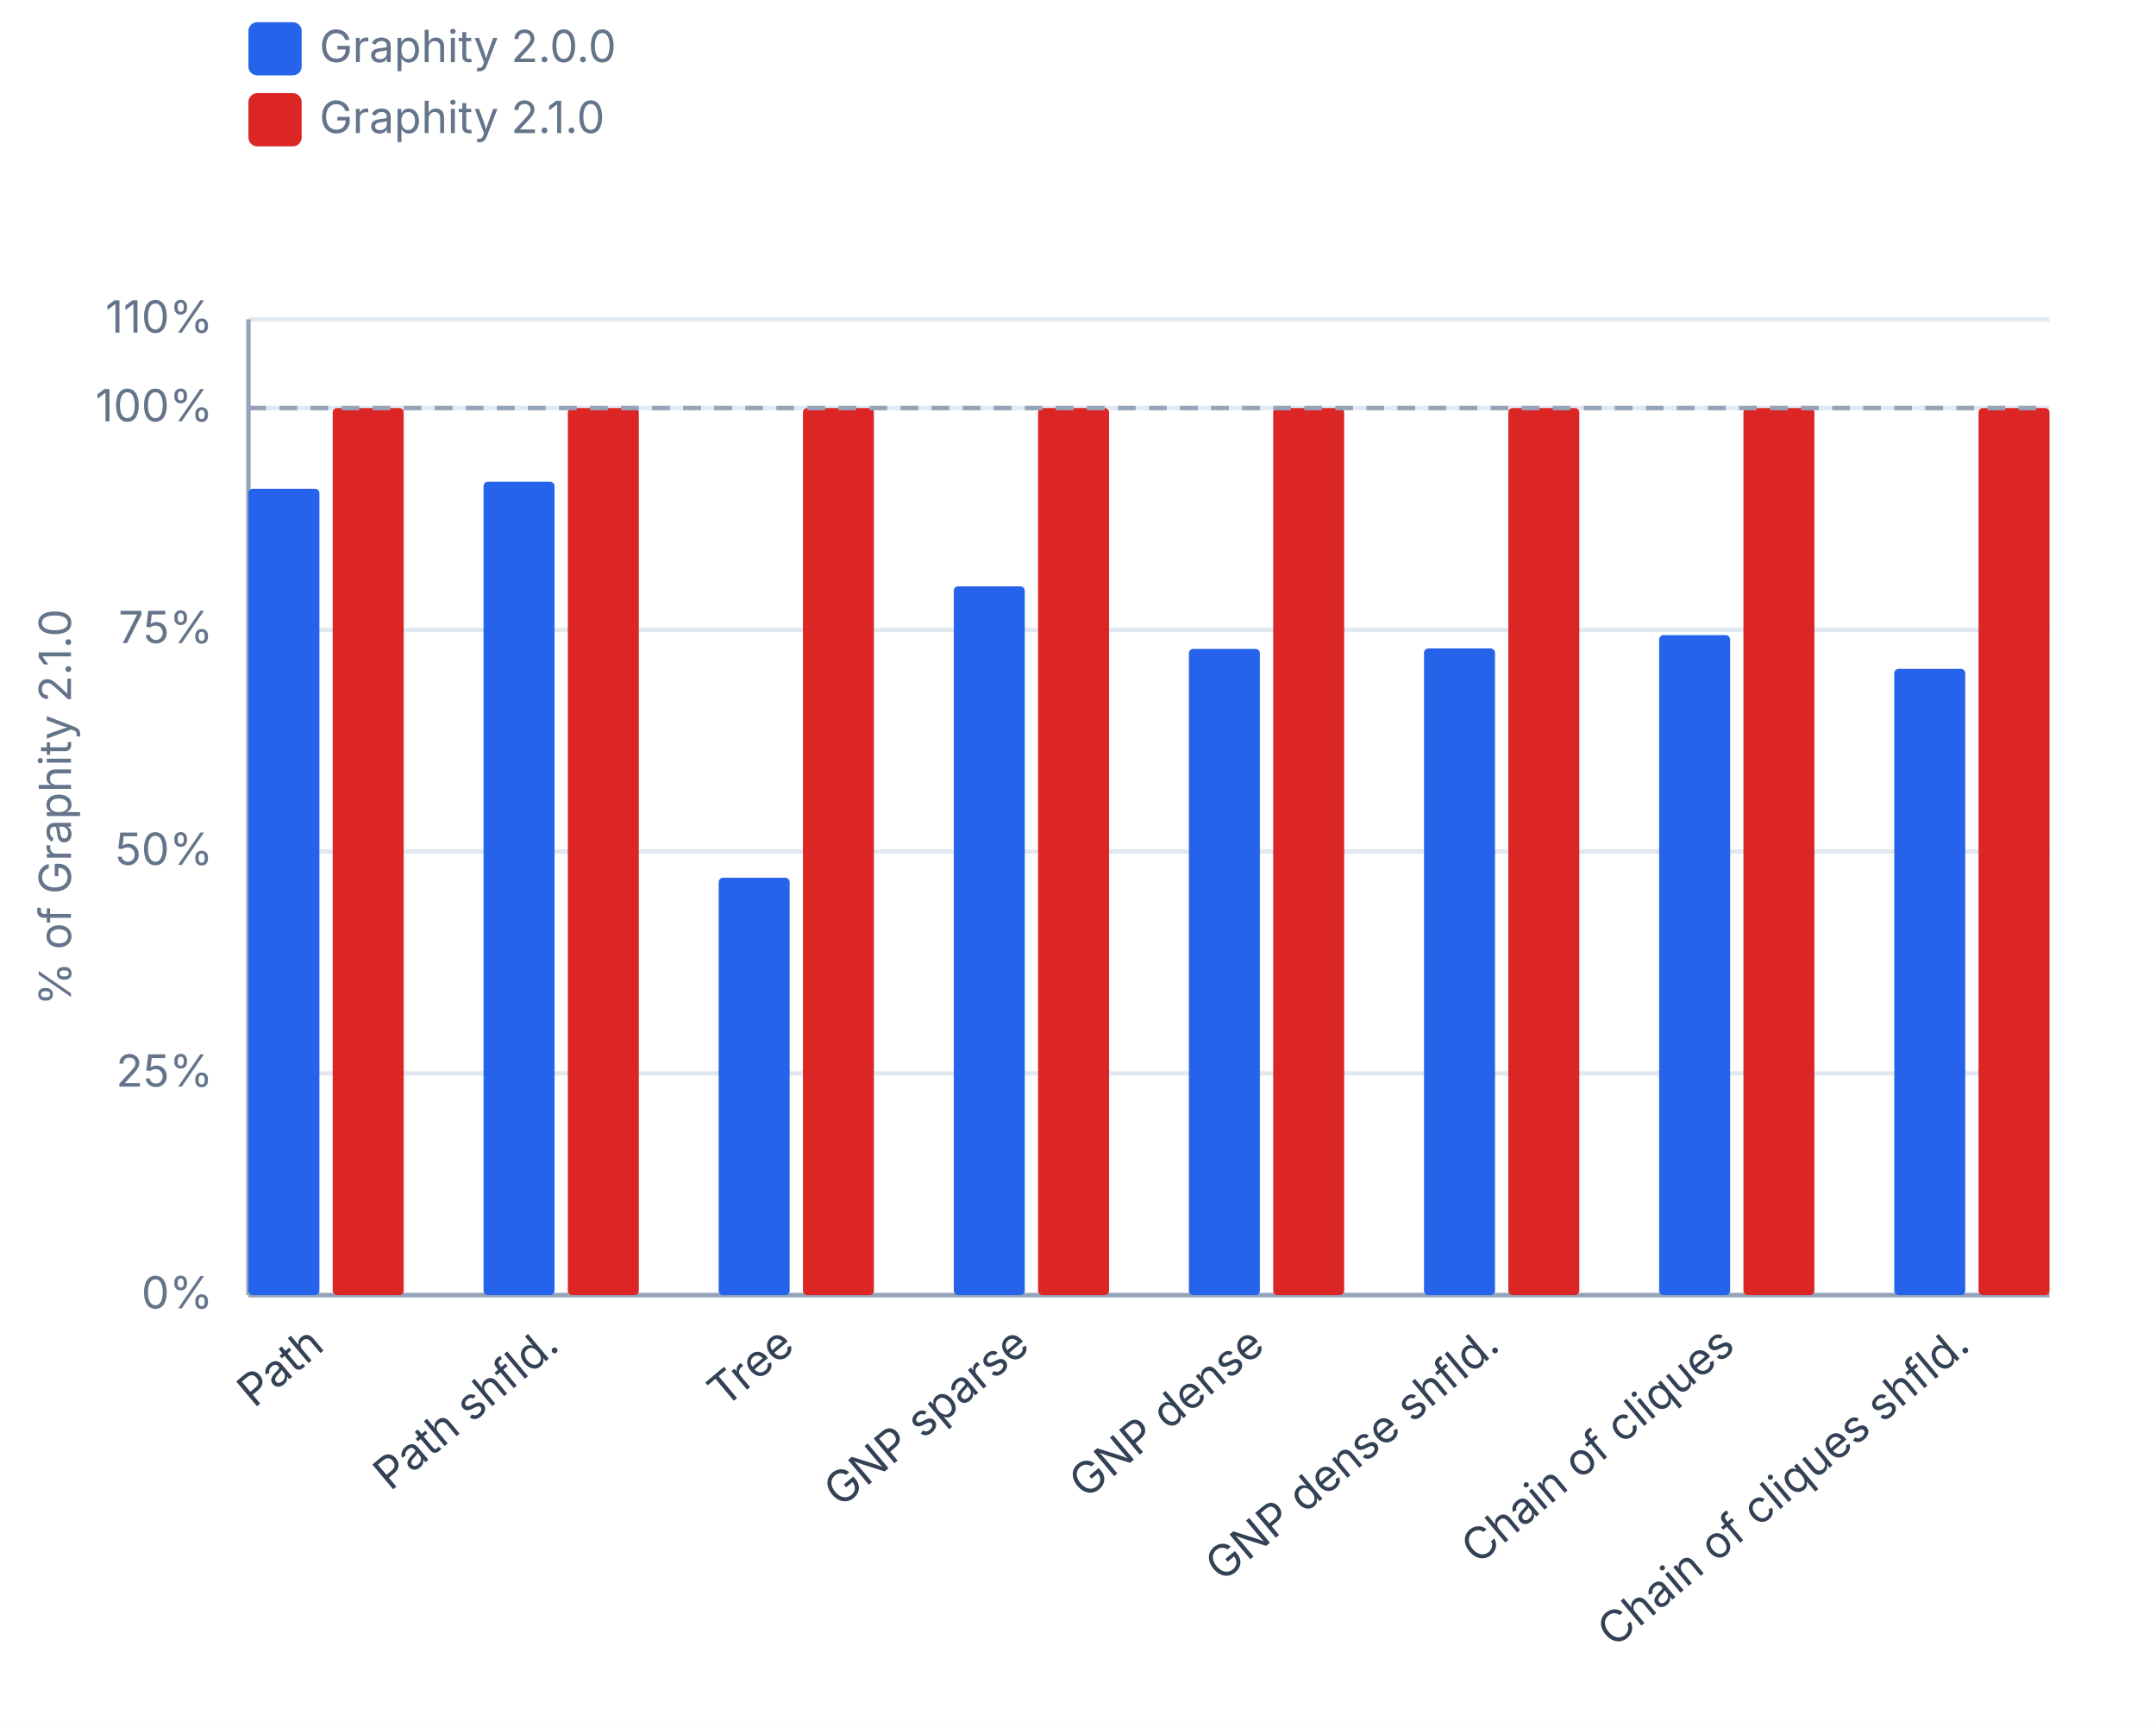
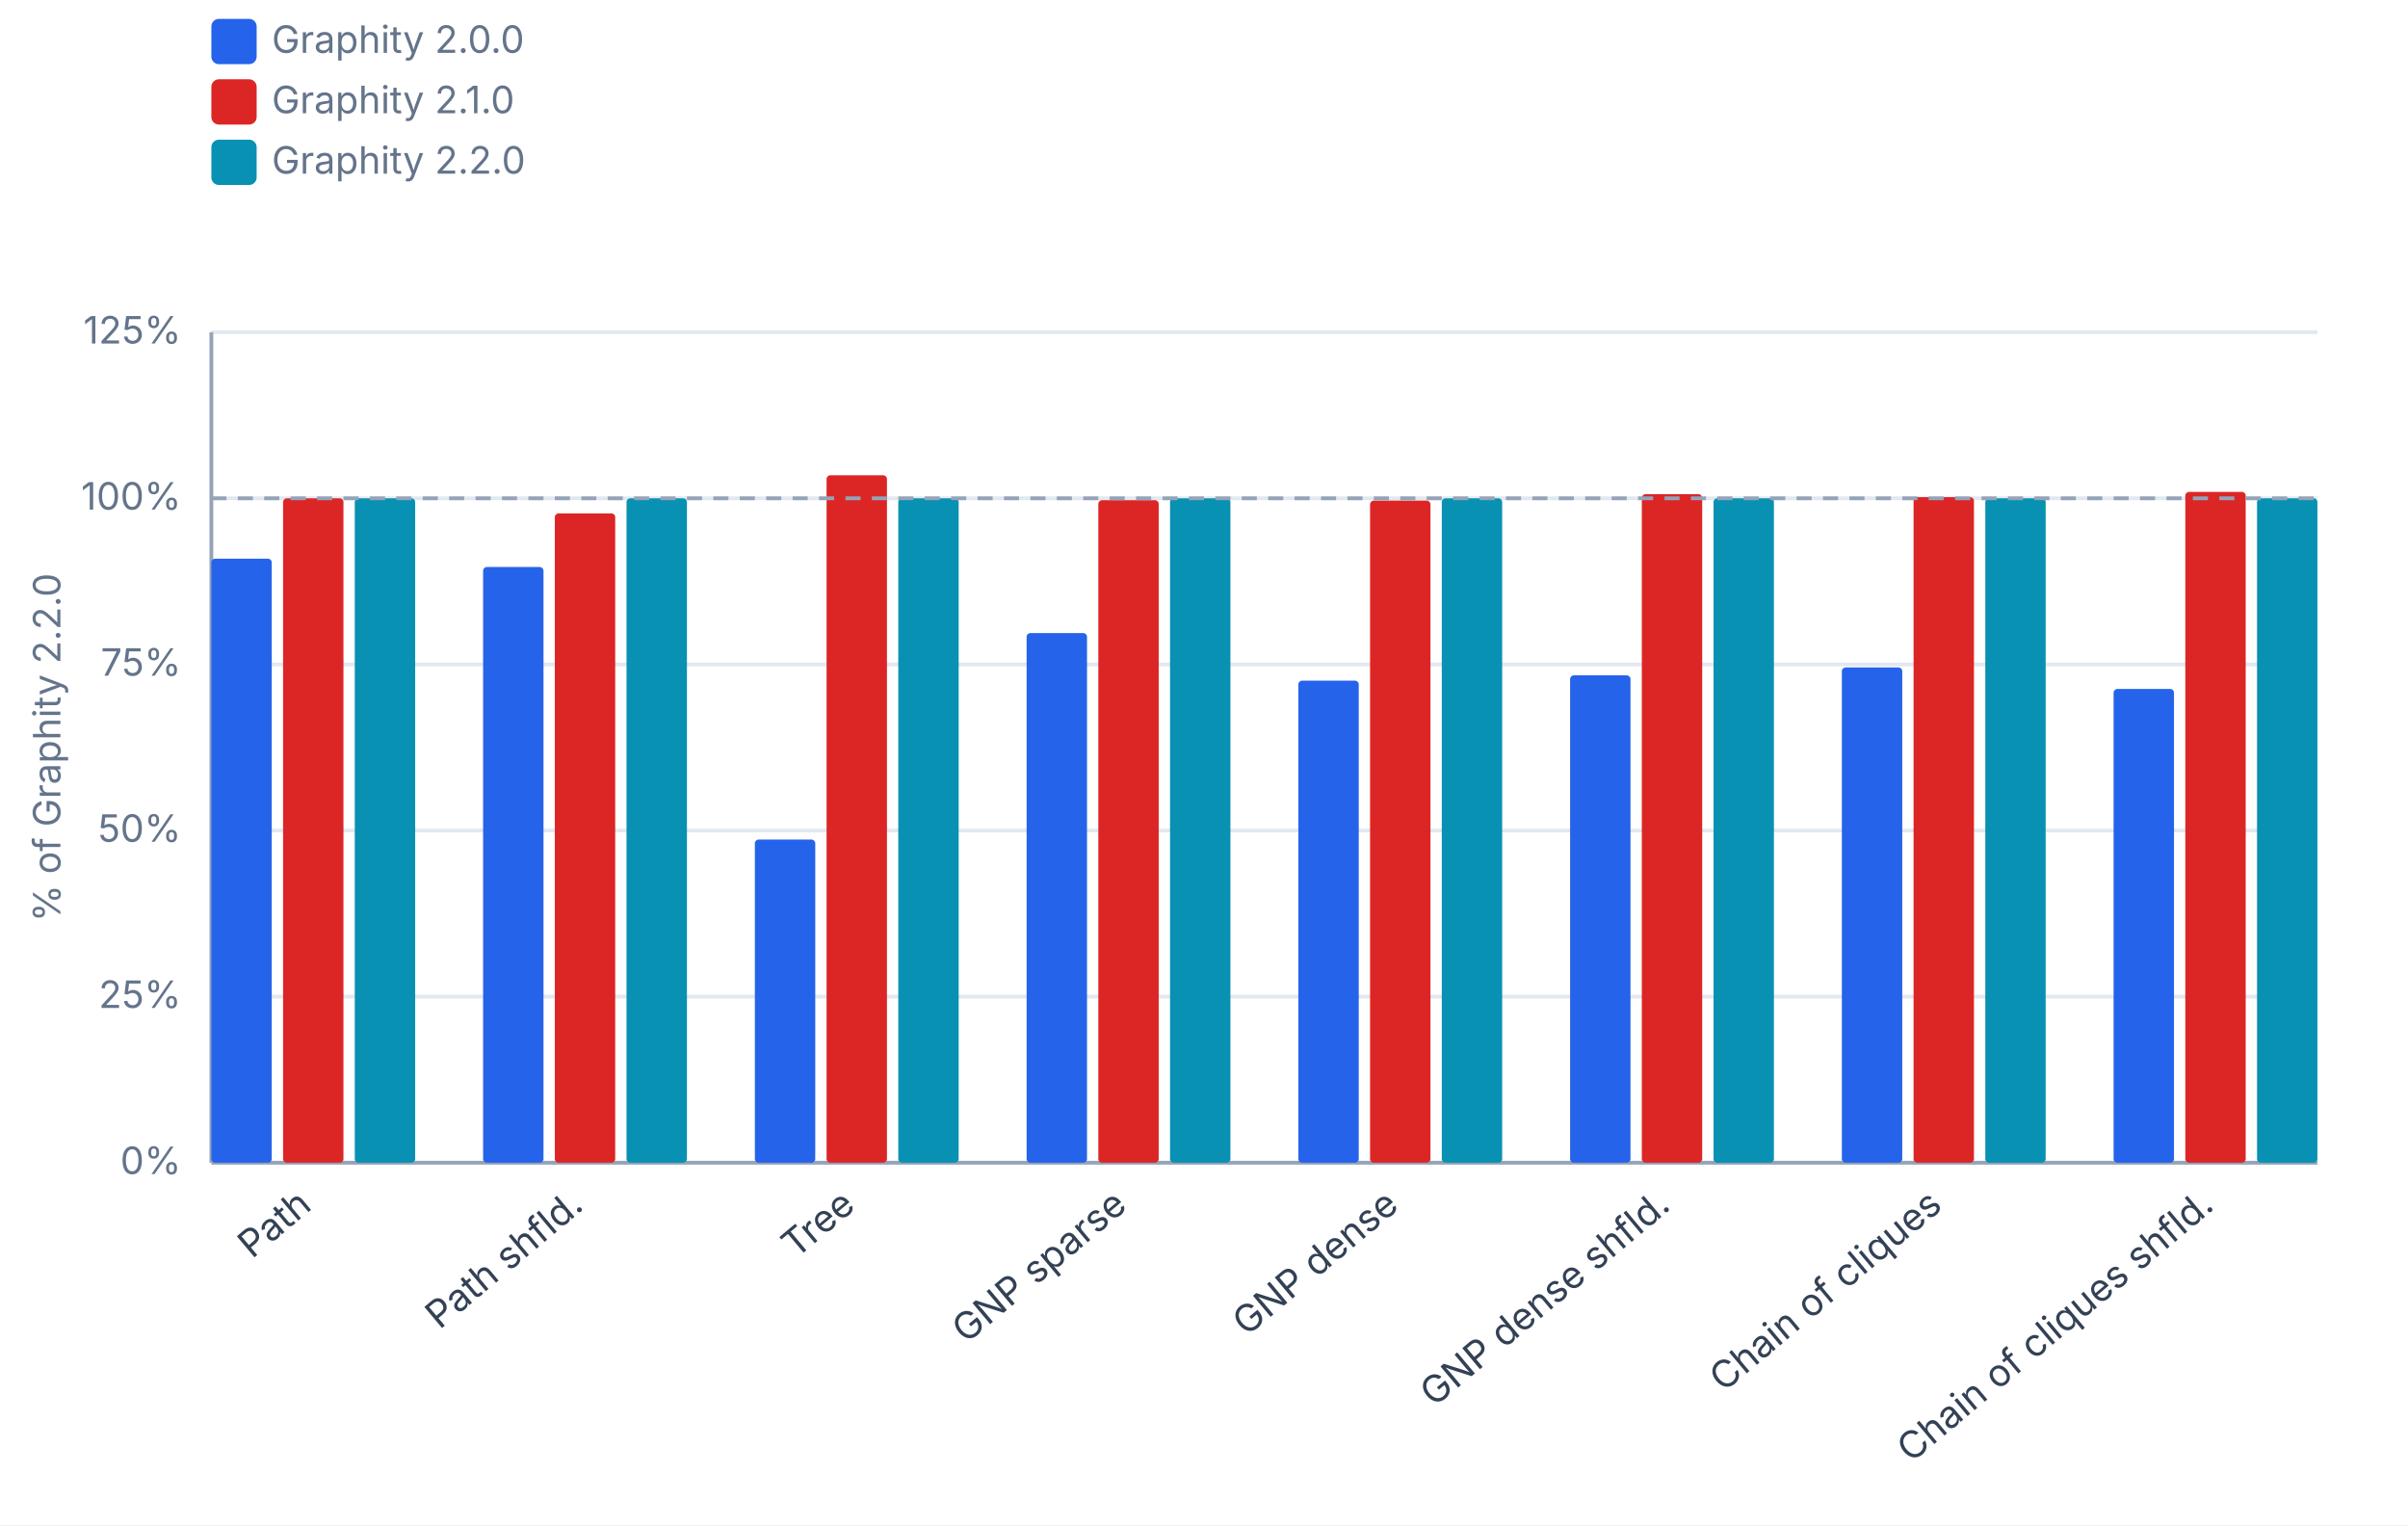
- <svg xmlns="http://www.w3.org/2000/svg" width="486" height="388" viewBox="0 0 486 388" role="img">
+ <svg xmlns="http://www.w3.org/2000/svg" width="638" height="404" viewBox="0 0 638 404" role="img">
  <style>text{font-family:ui-sans-serif,system-ui,-apple-system,Segoe UI,sans-serif;font-size:11px;fill:#334155}.axis{stroke:#94a3b8;stroke-width:1;fill:none}.grid{stroke:#e2e8f0;stroke-width:1}.ylabel{fill:#64748b;font-size:10px}.tick{fill:#64748b;font-size:10px}.xlabel{font-size:10px}</style>
-   <rect x="0" y="0" width="486" height="388" fill="#ffffff" />
+   <rect x="0" y="0" width="638" height="404" fill="#ffffff" />
  <rect x="56" y="5" width="12" height="12" rx="2" fill="#2563eb" />
  <text x="72" y="14" class="tick">Graphity 2.0.0</text>
  <rect x="56" y="21" width="12" height="12" rx="2" fill="#dc2626" />
  <text x="72" y="30" class="tick">Graphity 2.1.0</text>
-   <line class="grid" x1="56" y1="292.0" x2="462" y2="292.0" />
-   <text class="tick" x="48" y="295.0" text-anchor="end">0%</text>
-   <line class="grid" x1="56" y1="242.0" x2="462" y2="242.0" />
-   <text class="tick" x="48" y="245.0" text-anchor="end">25%</text>
-   <line class="grid" x1="56" y1="192.0" x2="462" y2="192.0" />
-   <text class="tick" x="48" y="195.0" text-anchor="end">50%</text>
-   <line class="grid" x1="56" y1="142.0" x2="462" y2="142.0" />
-   <text class="tick" x="48" y="145.0" text-anchor="end">75%</text>
-   <line class="grid" x1="56" y1="92.0" x2="462" y2="92.0" />
-   <text class="tick" x="48" y="95.0" text-anchor="end">100%</text>
-   <line class="grid" x1="56" y1="72.0" x2="462" y2="72.0" />
-   <text class="tick" x="48" y="75.0" text-anchor="end">110%</text>
-   <line class="axis" x1="56" y1="72" x2="56" y2="292" />
-   <line class="axis" x1="56" y1="292" x2="462" y2="292" />
-   <text class="ylabel" x="16" y="182.0" text-anchor="middle" transform="rotate(-90 16 182.0)">% of Graphity 2.1.0</text>
-   <text class="xlabel" x="73.5" y="304.0" text-anchor="end" transform="rotate(-40 73.5 304.0)">Path</text>
-   <rect x="56.0" y="110.2" width="16" height="181.8" fill="#2563eb" rx="1" />
-   <rect x="75.0" y="92.0" width="16" height="200.0" fill="#dc2626" rx="1" />
-   <text class="xlabel" x="126.5" y="304.0" text-anchor="end" transform="rotate(-40 126.5 304.0)">Path shfld.</text>
-   <rect x="109.0" y="108.6" width="16" height="183.4" fill="#2563eb" rx="1" />
-   <rect x="128.0" y="92.0" width="16" height="200.0" fill="#dc2626" rx="1" />
-   <text class="xlabel" x="179.5" y="304.0" text-anchor="end" transform="rotate(-40 179.5 304.0)">Tree</text>
-   <rect x="162.0" y="197.9" width="16" height="94.1" fill="#2563eb" rx="1" />
-   <rect x="181.0" y="92.0" width="16" height="200.0" fill="#dc2626" rx="1" />
-   <text class="xlabel" x="232.5" y="304.0" text-anchor="end" transform="rotate(-40 232.5 304.0)">GNP sparse</text>
-   <rect x="215.0" y="132.2" width="16" height="159.8" fill="#2563eb" rx="1" />
-   <rect x="234.0" y="92.0" width="16" height="200.0" fill="#dc2626" rx="1" />
-   <text class="xlabel" x="285.5" y="304.0" text-anchor="end" transform="rotate(-40 285.5 304.0)">GNP dense</text>
-   <rect x="268.0" y="146.3" width="16" height="145.7" fill="#2563eb" rx="1" />
-   <rect x="287.0" y="92.0" width="16" height="200.0" fill="#dc2626" rx="1" />
-   <text class="xlabel" x="338.5" y="304.0" text-anchor="end" transform="rotate(-40 338.5 304.0)">GNP dense shfld.</text>
-   <rect x="321.0" y="146.2" width="16" height="145.8" fill="#2563eb" rx="1" />
-   <rect x="340.0" y="92.0" width="16" height="200.0" fill="#dc2626" rx="1" />
-   <text class="xlabel" x="391.5" y="304.0" text-anchor="end" transform="rotate(-40 391.5 304.0)">Chain of cliques</text>
-   <rect x="374.0" y="143.2" width="16" height="148.8" fill="#2563eb" rx="1" />
-   <rect x="393.0" y="92.0" width="16" height="200.0" fill="#dc2626" rx="1" />
-   <text class="xlabel" x="444.5" y="304.0" text-anchor="end" transform="rotate(-40 444.5 304.0)">Chain of cliques shfld.</text>
-   <rect x="427.0" y="150.8" width="16" height="141.2" fill="#2563eb" rx="1" />
-   <rect x="446.0" y="92.0" width="16" height="200.0" fill="#dc2626" rx="1" />
-   <line x1="56" y1="92.0" x2="462" y2="92.0" stroke="#94a3b8" stroke-width="1" stroke-dasharray="4 3" />
+   <rect x="56" y="37" width="12" height="12" rx="2" fill="#0891b2" />
+   <text x="72" y="46" class="tick">Graphity 2.2.0</text>
+   <line class="grid" x1="56" y1="308.0" x2="614" y2="308.0" />
+   <text class="tick" x="48" y="311.0" text-anchor="end">0%</text>
+   <line class="grid" x1="56" y1="264.0" x2="614" y2="264.0" />
+   <text class="tick" x="48" y="267.0" text-anchor="end">25%</text>
+   <line class="grid" x1="56" y1="220.0" x2="614" y2="220.0" />
+   <text class="tick" x="48" y="223.0" text-anchor="end">50%</text>
+   <line class="grid" x1="56" y1="176.0" x2="614" y2="176.0" />
+   <text class="tick" x="48" y="179.0" text-anchor="end">75%</text>
+   <line class="grid" x1="56" y1="132.0" x2="614" y2="132.0" />
+   <text class="tick" x="48" y="135.0" text-anchor="end">100%</text>
+   <line class="grid" x1="56" y1="88.0" x2="614" y2="88.0" />
+   <text class="tick" x="48" y="91.0" text-anchor="end">125%</text>
+   <line class="axis" x1="56" y1="88" x2="56" y2="308" />
+   <line class="axis" x1="56" y1="308" x2="614" y2="308" />
+   <text class="ylabel" x="16" y="198.0" text-anchor="middle" transform="rotate(-90 16 198.0)">% of Graphity 2.2.0</text>
+   <text class="xlabel" x="83.0" y="320.0" text-anchor="end" transform="rotate(-40 83.0 320.0)">Path</text>
+   <rect x="56.0" y="148.0" width="16" height="160.0" fill="#2563eb" rx="1" />
+   <rect x="75.0" y="132.0" width="16" height="176.0" fill="#dc2626" rx="1" />
+   <rect x="94.0" y="132.0" width="16" height="176.0" fill="#0891b2" rx="1" />
+   <text class="xlabel" x="155.0" y="320.0" text-anchor="end" transform="rotate(-40 155.0 320.0)">Path shfld.</text>
+   <rect x="128.0" y="150.2" width="16" height="157.8" fill="#2563eb" rx="1" />
+   <rect x="147.0" y="136.0" width="16" height="172.0" fill="#dc2626" rx="1" />
+   <rect x="166.0" y="132.0" width="16" height="176.0" fill="#0891b2" rx="1" />
+   <text class="xlabel" x="227.0" y="320.0" text-anchor="end" transform="rotate(-40 227.0 320.0)">Tree</text>
+   <rect x="200.0" y="222.4" width="16" height="85.6" fill="#2563eb" rx="1" />
+   <rect x="219.0" y="125.9" width="16" height="182.1" fill="#dc2626" rx="1" />
+   <rect x="238.0" y="132.0" width="16" height="176.0" fill="#0891b2" rx="1" />
+   <text class="xlabel" x="299.0" y="320.0" text-anchor="end" transform="rotate(-40 299.0 320.0)">GNP sparse</text>
+   <rect x="272.0" y="167.7" width="16" height="140.3" fill="#2563eb" rx="1" />
+   <rect x="291.0" y="132.5" width="16" height="175.5" fill="#dc2626" rx="1" />
+   <rect x="310.0" y="132.0" width="16" height="176.0" fill="#0891b2" rx="1" />
+   <text class="xlabel" x="371.0" y="320.0" text-anchor="end" transform="rotate(-40 371.0 320.0)">GNP dense</text>
+   <rect x="344.0" y="180.3" width="16" height="127.7" fill="#2563eb" rx="1" />
+   <rect x="363.0" y="132.6" width="16" height="175.4" fill="#dc2626" rx="1" />
+   <rect x="382.0" y="132.0" width="16" height="176.0" fill="#0891b2" rx="1" />
+   <text class="xlabel" x="443.0" y="320.0" text-anchor="end" transform="rotate(-40 443.0 320.0)">GNP dense shfld.</text>
+   <rect x="416.0" y="178.9" width="16" height="129.1" fill="#2563eb" rx="1" />
+   <rect x="435.0" y="130.9" width="16" height="177.1" fill="#dc2626" rx="1" />
+   <rect x="454.0" y="132.0" width="16" height="176.0" fill="#0891b2" rx="1" />
+   <text class="xlabel" x="515.0" y="320.0" text-anchor="end" transform="rotate(-40 515.0 320.0)">Chain of cliques</text>
+   <rect x="488.0" y="176.8" width="16" height="131.2" fill="#2563eb" rx="1" />
+   <rect x="507.0" y="131.7" width="16" height="176.3" fill="#dc2626" rx="1" />
+   <rect x="526.0" y="132.0" width="16" height="176.0" fill="#0891b2" rx="1" />
+   <text class="xlabel" x="587.0" y="320.0" text-anchor="end" transform="rotate(-40 587.0 320.0)">Chain of cliques shfld.</text>
+   <rect x="560.0" y="182.5" width="16" height="125.5" fill="#2563eb" rx="1" />
+   <rect x="579.0" y="130.3" width="16" height="177.7" fill="#dc2626" rx="1" />
+   <rect x="598.0" y="132.0" width="16" height="176.0" fill="#0891b2" rx="1" />
+   <line x1="56" y1="132.0" x2="614" y2="132.0" stroke="#94a3b8" stroke-width="1" stroke-dasharray="4 3" />
</svg>
